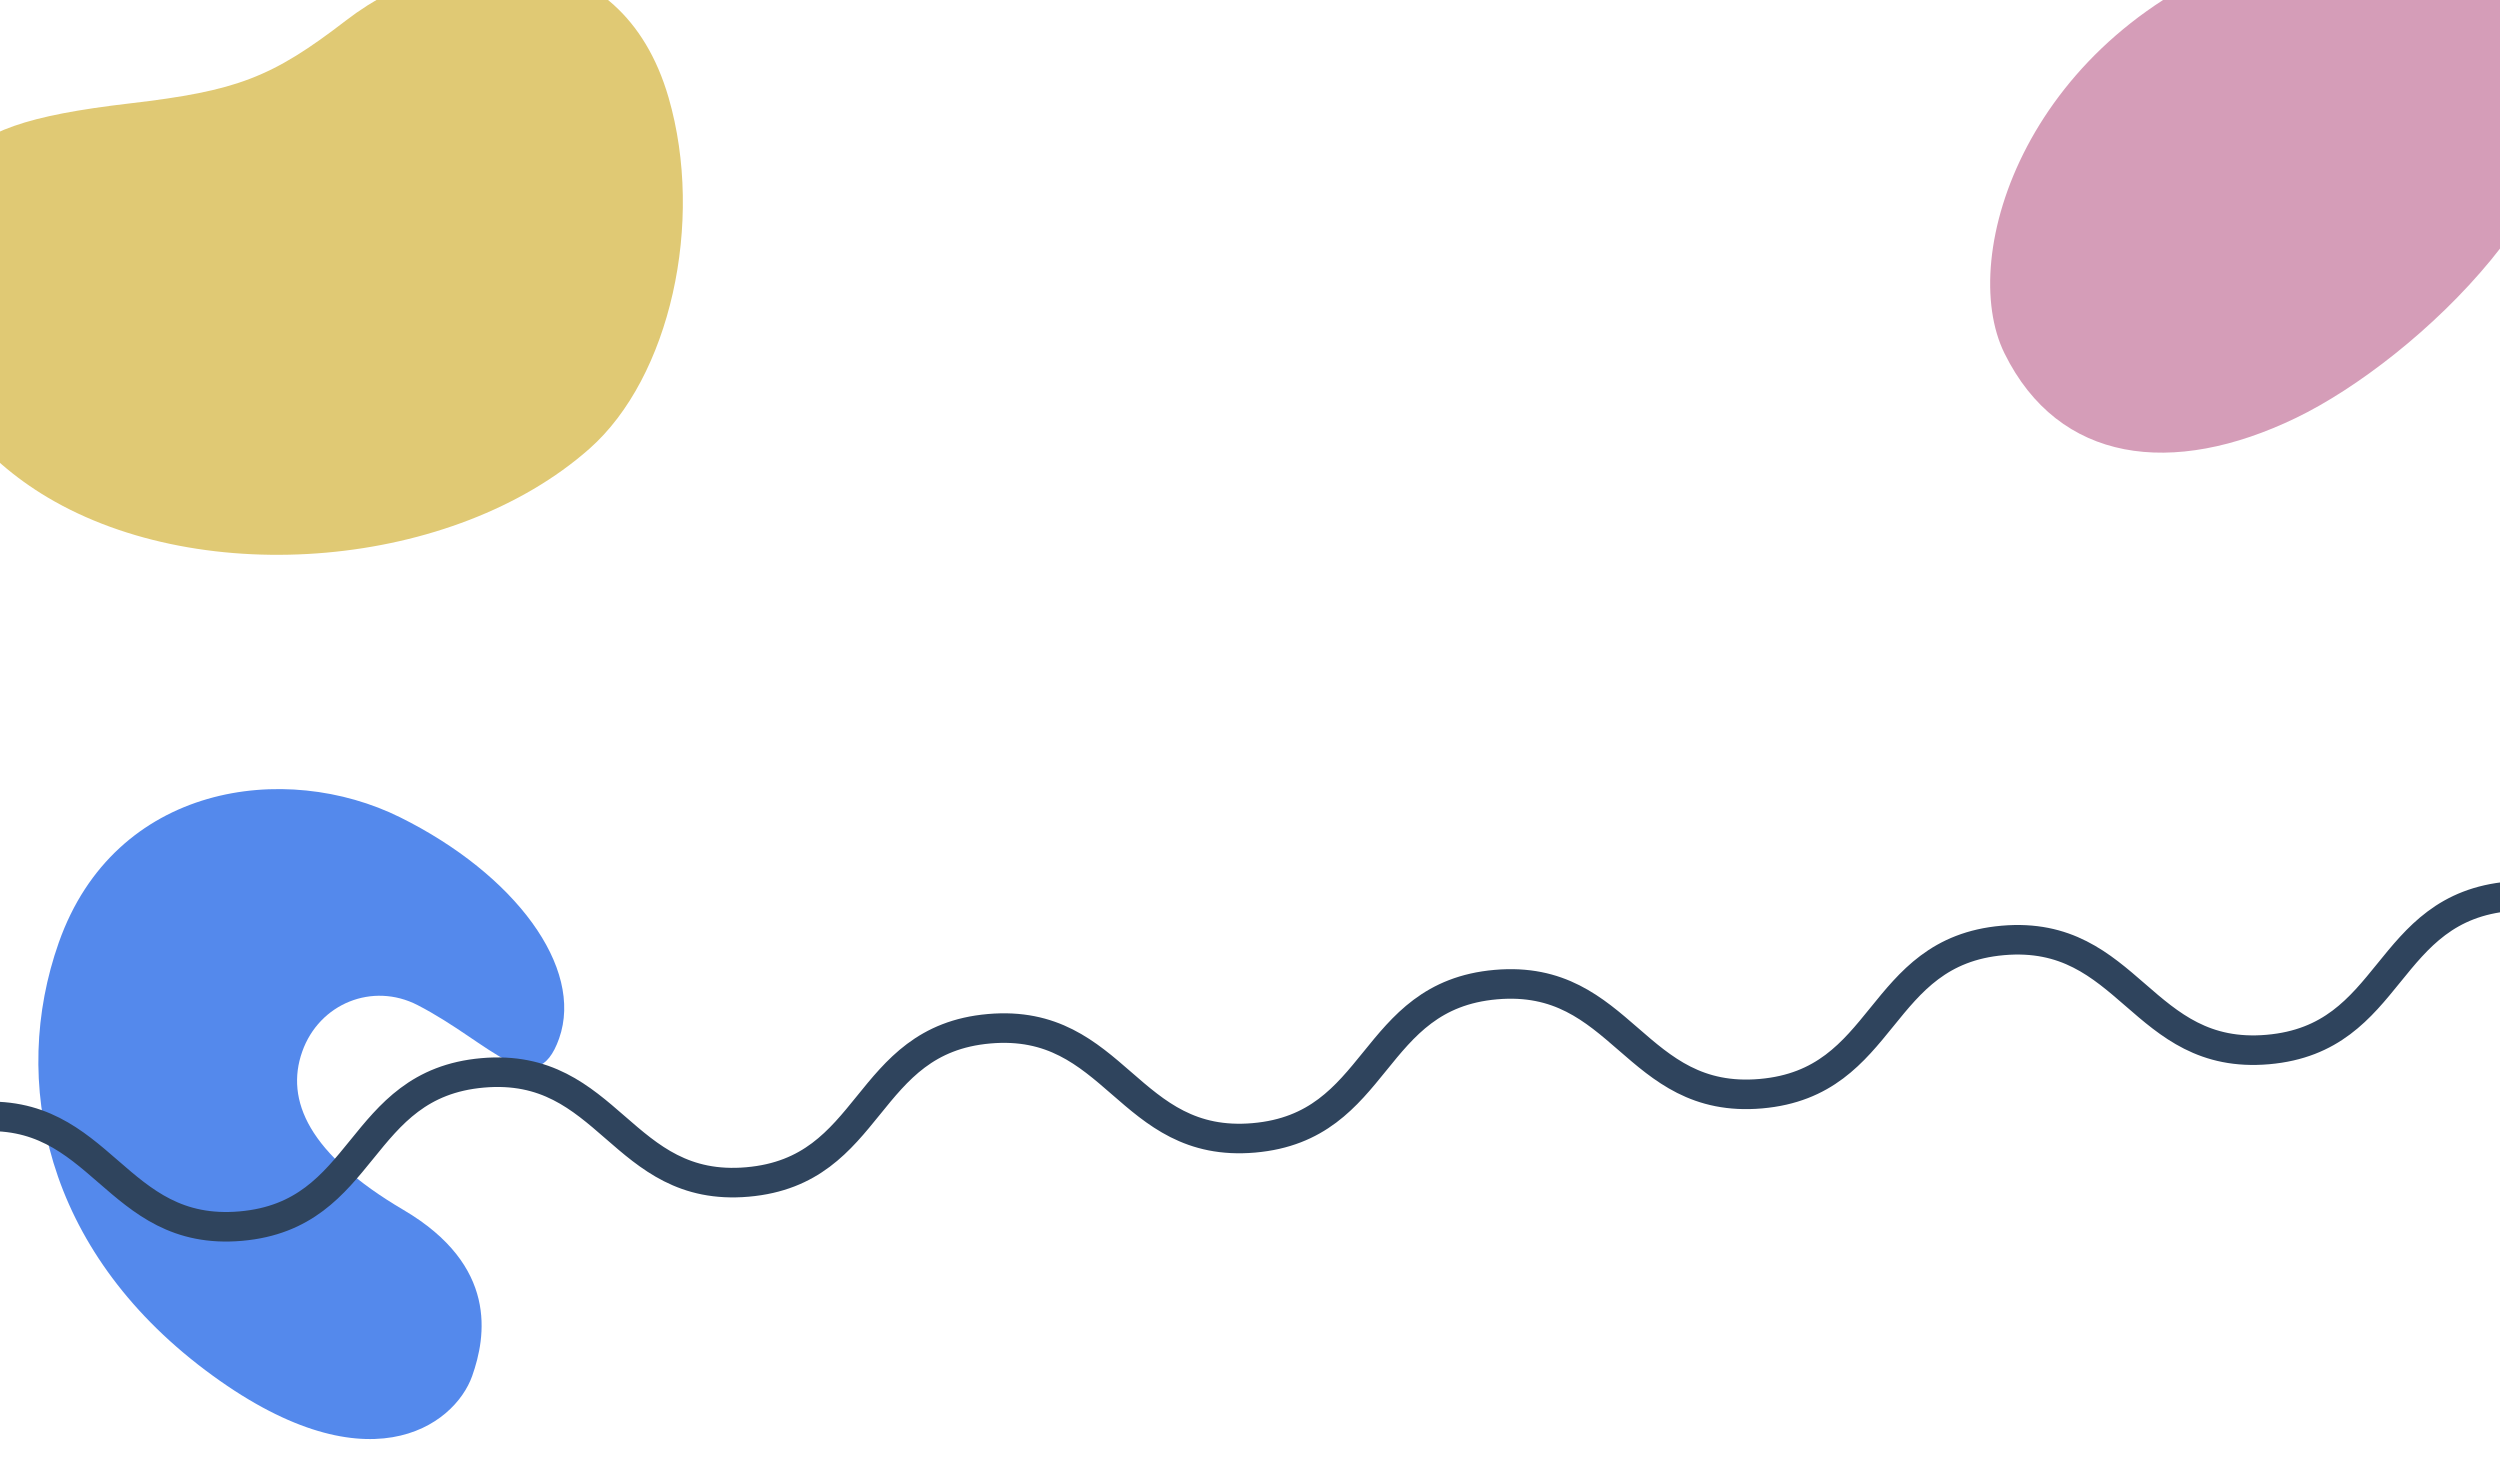
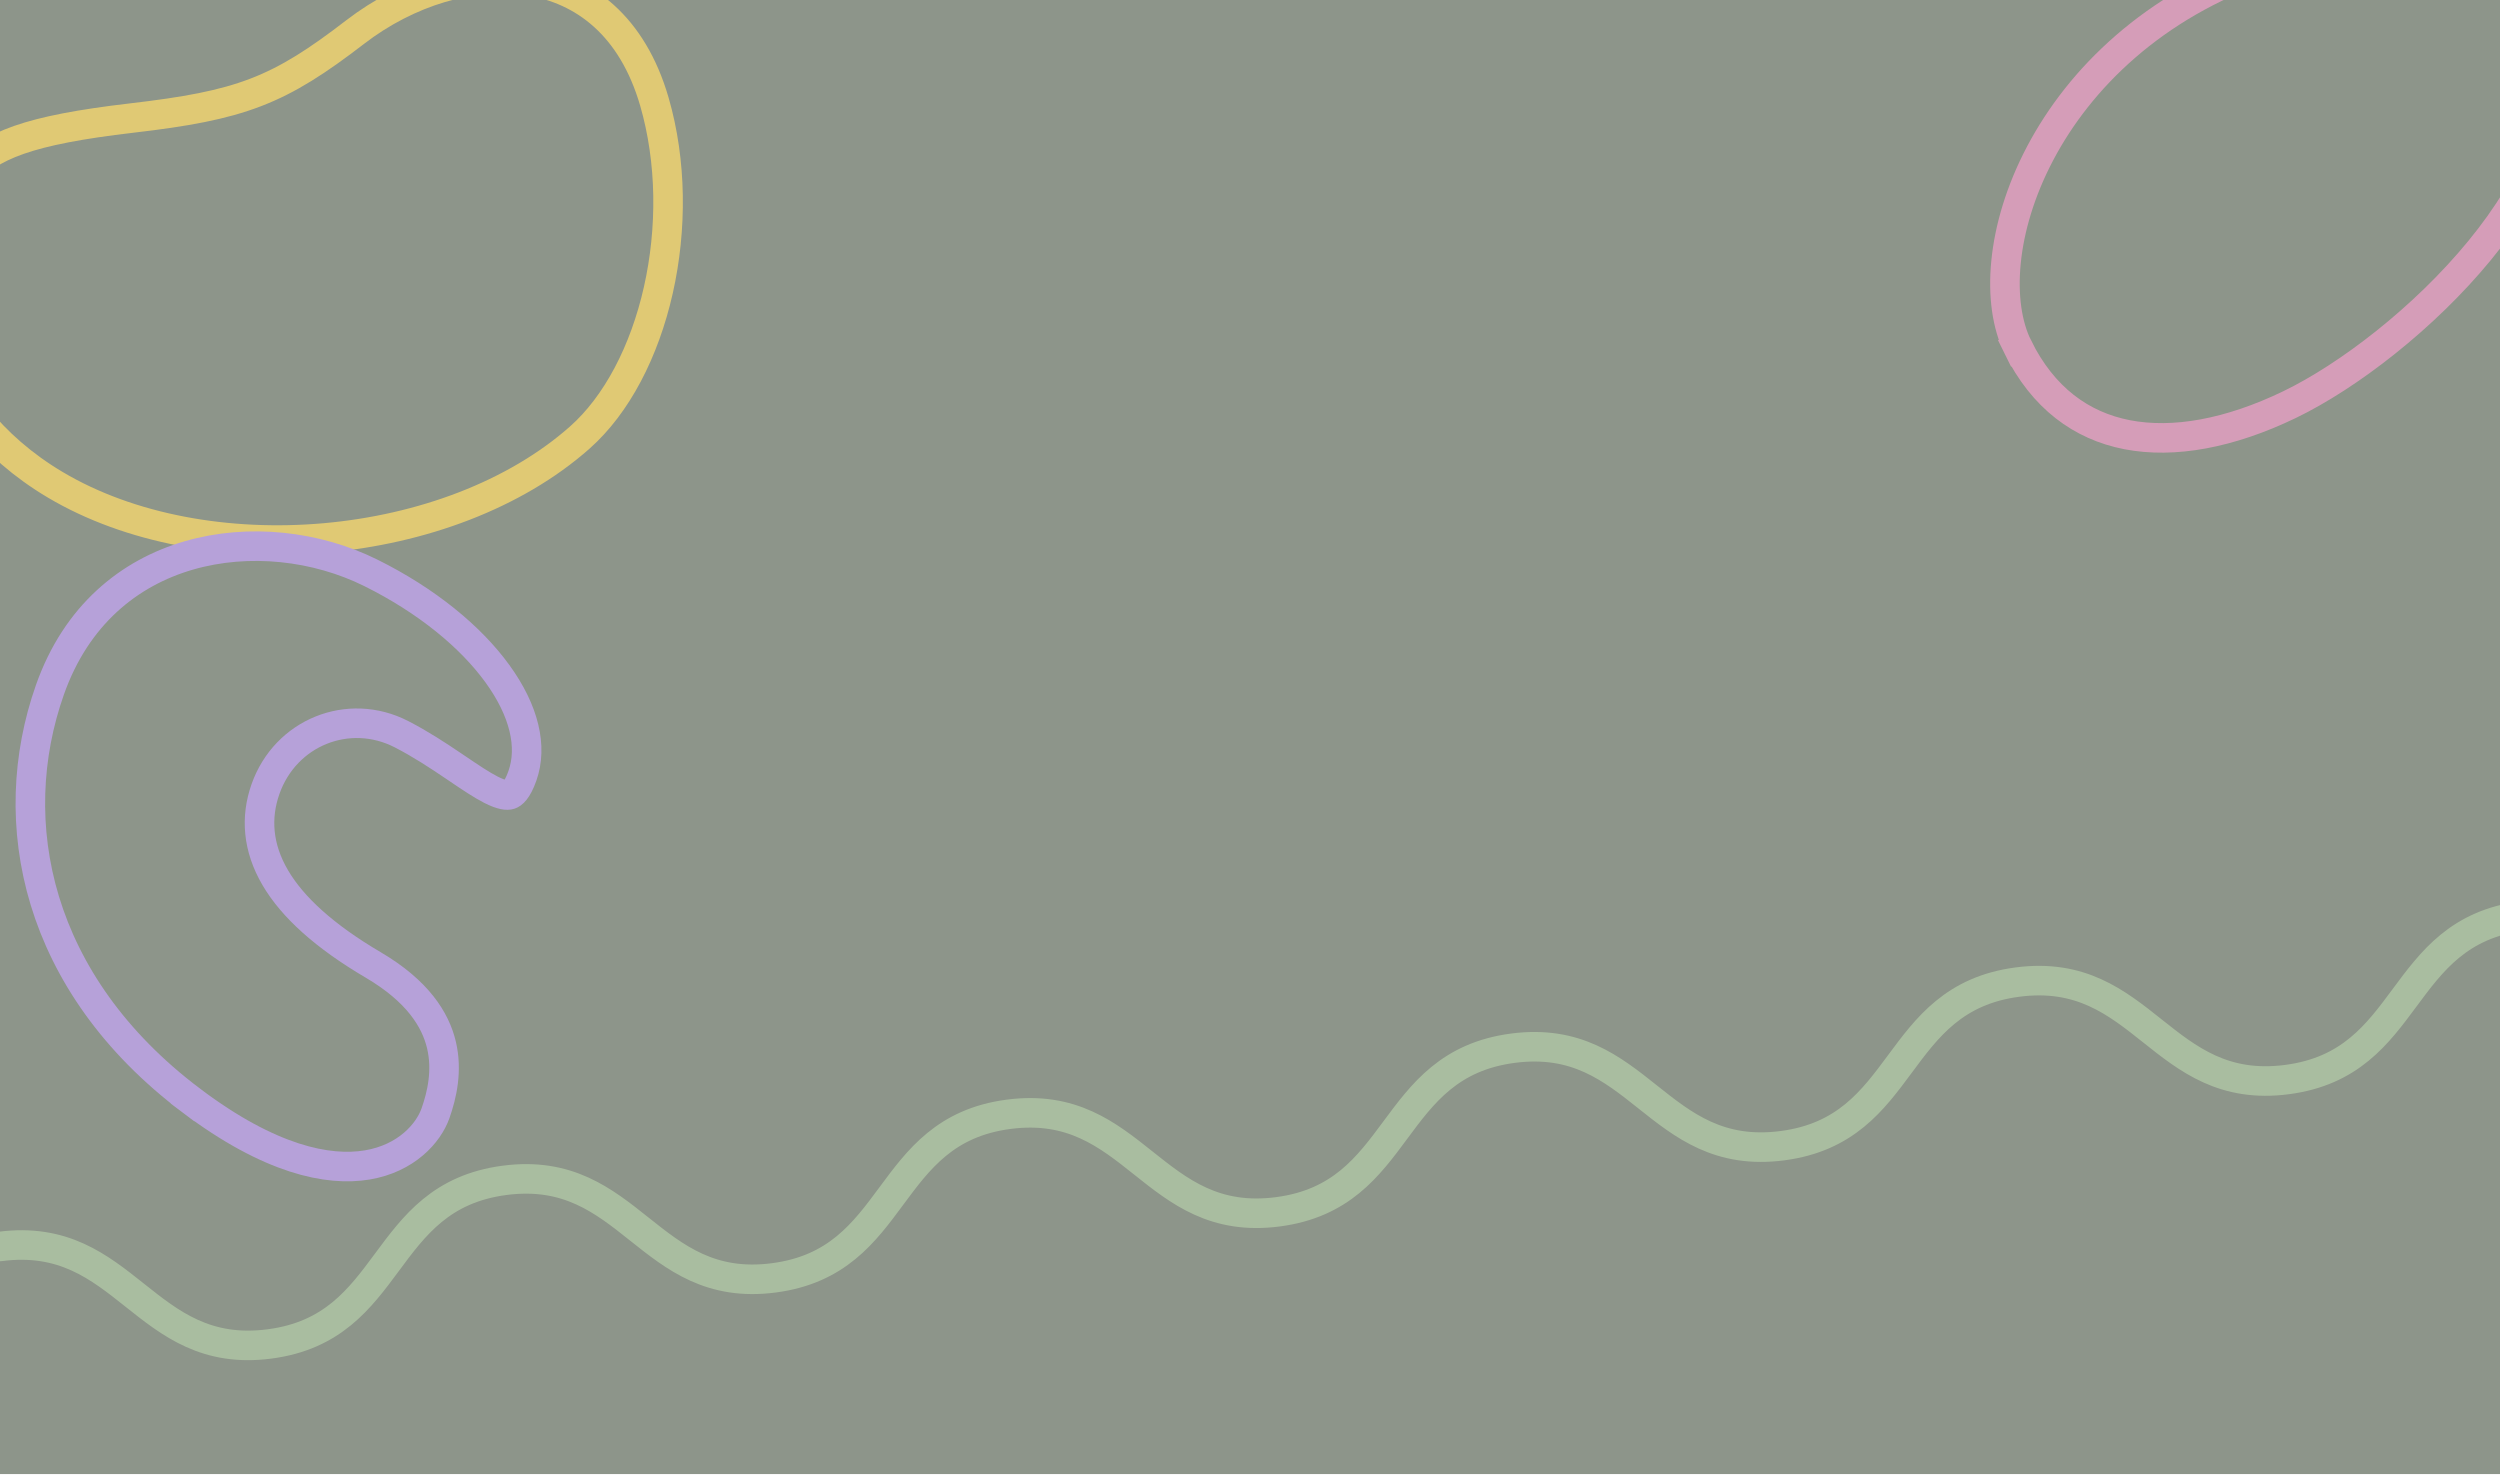
- <svg xmlns="http://www.w3.org/2000/svg" width="100%" height="898" viewBox="0 0 1523 898" fill="none">
-   <g clip-path="url(#clip)">
-     <path d="M79.136 62.985C144.526 55.344 165.528 47.282 210.856 12.415C278.165 -39.345 378.578 -39.579 407.292 59.428C429.37 135.575 408.082 230.051 359.083 273.367C276.573 346.31 123.869 359.353 29.083 303.078C-52.634 254.571 -78.893 161.249 -27.94 100.432C-10.659 79.804 16.505 70.302 79.136 62.985Z" fill="#E0C974" />
-     <path d="M184.102 640.689C194.498 611.225 227.054 598.249 254.35 612.286C299.012 635.254 326.435 672.819 340.625 632.6C355.847 589.457 313.799 532.684 243.806 497.931C173.812 463.177 69.962 477.416 35.805 574.225C6.103 658.407 27.174 760.944 125 834.654C223.071 908.551 276.921 868.66 287.664 838.212C296.078 814.365 303.592 771.078 245.764 737.066C187.935 703.055 173.706 670.153 184.102 640.689Z" fill="#5489EC" />
-     <path d="M1221.17 215.322C1191.57 155.4 1235.34 20.223 1377.46 -28.791C1460.16 -57.311 1534.71 -45.198 1559.77 27.466C1587.97 109.231 1472.64 218.897 1398.72 254.588C1323.47 290.922 1254.18 282.185 1221.17 215.322Z" fill="#D59DB8" />
-     <path d="M-14.781 680.496C62.435 673.768 69.456 753.68 146.673 746.953C223.889 740.226 216.868 660.314 294.084 653.587C371.3 646.86 378.321 726.771 455.356 720.06C532.575 713.333 525.554 633.421 602.587 626.71C679.805 619.983 686.826 699.894 763.859 693.183C841.077 686.456 834.056 606.544 911.268 599.817C988.486 593.09 995.507 673.002 1072.72 666.274C1149.94 659.547 1142.92 579.636 1220.13 572.909C1297.35 566.181 1304.37 646.093 1381.59 639.366C1458.8 632.639 1451.78 552.727 1529 546" stroke="#2F445D" stroke-width="18" stroke-miterlimit="10" stroke-linecap="round" />
+ <svg xmlns="http://www.w3.org/2000/svg" width="1523" height="898" viewBox="0 0 1523 898" fill="none">
+   <g>
+     <rect width="1523" height="898" fill="#8D958A" />
+     <path d="M80.18 71.924L80.18 71.924C113.001 68.089 135.543 64.068 155.745 56.312C176.051 48.516 193.449 37.159 216.344 19.548C248.47 -5.156 287.969 -17.112 322.146 -11.726C355.639 -6.448 385.216 15.62 398.648 61.935C409.219 98.394 409.452 139.496 401.062 176.731C392.649 214.064 375.789 246.586 353.122 266.624L353.122 266.624C313.638 301.53 256.806 322.496 197.892 327.714C138.983 332.932 79.096 322.304 33.677 295.339L33.677 295.339C-45.02 248.624 -67.235 161.348 -21.041 106.211L-27.54 100.767L-21.041 106.211C-6.283 88.596 17.405 79.258 80.18 71.924Z" stroke="#E0C974" stroke-width="18" />
+     <path d="M116.54 670.463L111.124 677.651L116.54 670.463C21.824 599.096 2.029 500.669 30.416 420.216C46.473 374.705 78.641 348.936 114.999 338.381C151.669 327.735 192.812 332.545 225.927 348.988C259.915 365.864 286.679 387.886 303.01 410.4C319.444 433.056 324.504 454.91 318.261 472.602C315.018 481.795 311.969 483.659 310.686 484.091C309.084 484.631 305.838 484.533 299.121 481.114C293.291 478.146 286.662 473.663 278.589 468.203C277.689 467.594 276.771 466.974 275.835 466.342C266.736 460.202 256.268 453.285 244.589 447.279C212.372 430.711 173.923 446.158 161.738 480.691C155.641 497.971 156.908 516.321 167.711 534.725C178.285 552.738 197.748 570.425 227.325 587.82C254.517 603.813 265.289 621.267 268.923 636.532C272.641 652.147 269.26 666.991 265.301 678.213C260.996 690.413 247.485 705.693 223.714 709.683C199.961 713.669 164.445 706.56 116.54 670.463Z" stroke="#B6A1D9" stroke-width="18" />
+     <path d="M1229.23 211.337C1216.18 184.906 1218.64 139.332 1242.88 93.374C1266.86 47.917 1311.57 3.454 1380.4 -20.283C1420.77 -34.206 1458.15 -37.833 1487.91 -29.909C1517.17 -22.121 1539.72 -3.055 1551.26 30.4C1563.71 66.496 1544.8 110.89 1510.58 152.595C1476.81 193.752 1430.51 229.243 1394.81 246.483C1358.27 264.124 1324.16 270.33 1295.82 264.82C1267.89 259.388 1244.58 242.405 1229.23 211.337L1221.17 215.322L1229.23 211.337Z" stroke="#D59DB8" stroke-width="18" />
+     <path d="M0 759.342C76.852 749.272 87.333 828.803 164.184 818.733C241.036 808.662 230.555 729.13 307.407 719.06C384.258 708.989 394.739 788.521 471.411 778.474C548.265 768.403 537.784 688.871 614.453 678.824C691.307 668.753 701.788 748.285 778.457 738.238C855.31 728.167 844.829 648.636 921.677 638.565C998.53 628.495 1009.01 708.026 1085.86 697.955C1162.71 687.885 1152.23 608.354 1229.08 598.283C1305.94 588.212 1316.42 667.744 1393.27 657.673C1470.12 647.603 1459.64 568.071 1536.49 558" stroke="#A9BDA0" stroke-width="18" stroke-miterlimit="10" stroke-linecap="round" />
  </g>
-   <defs>
-     <clipPath id="clip">
-       <rect width="100%" height="898" fill="none" />
-     </clipPath>
-   </defs>
</svg>
